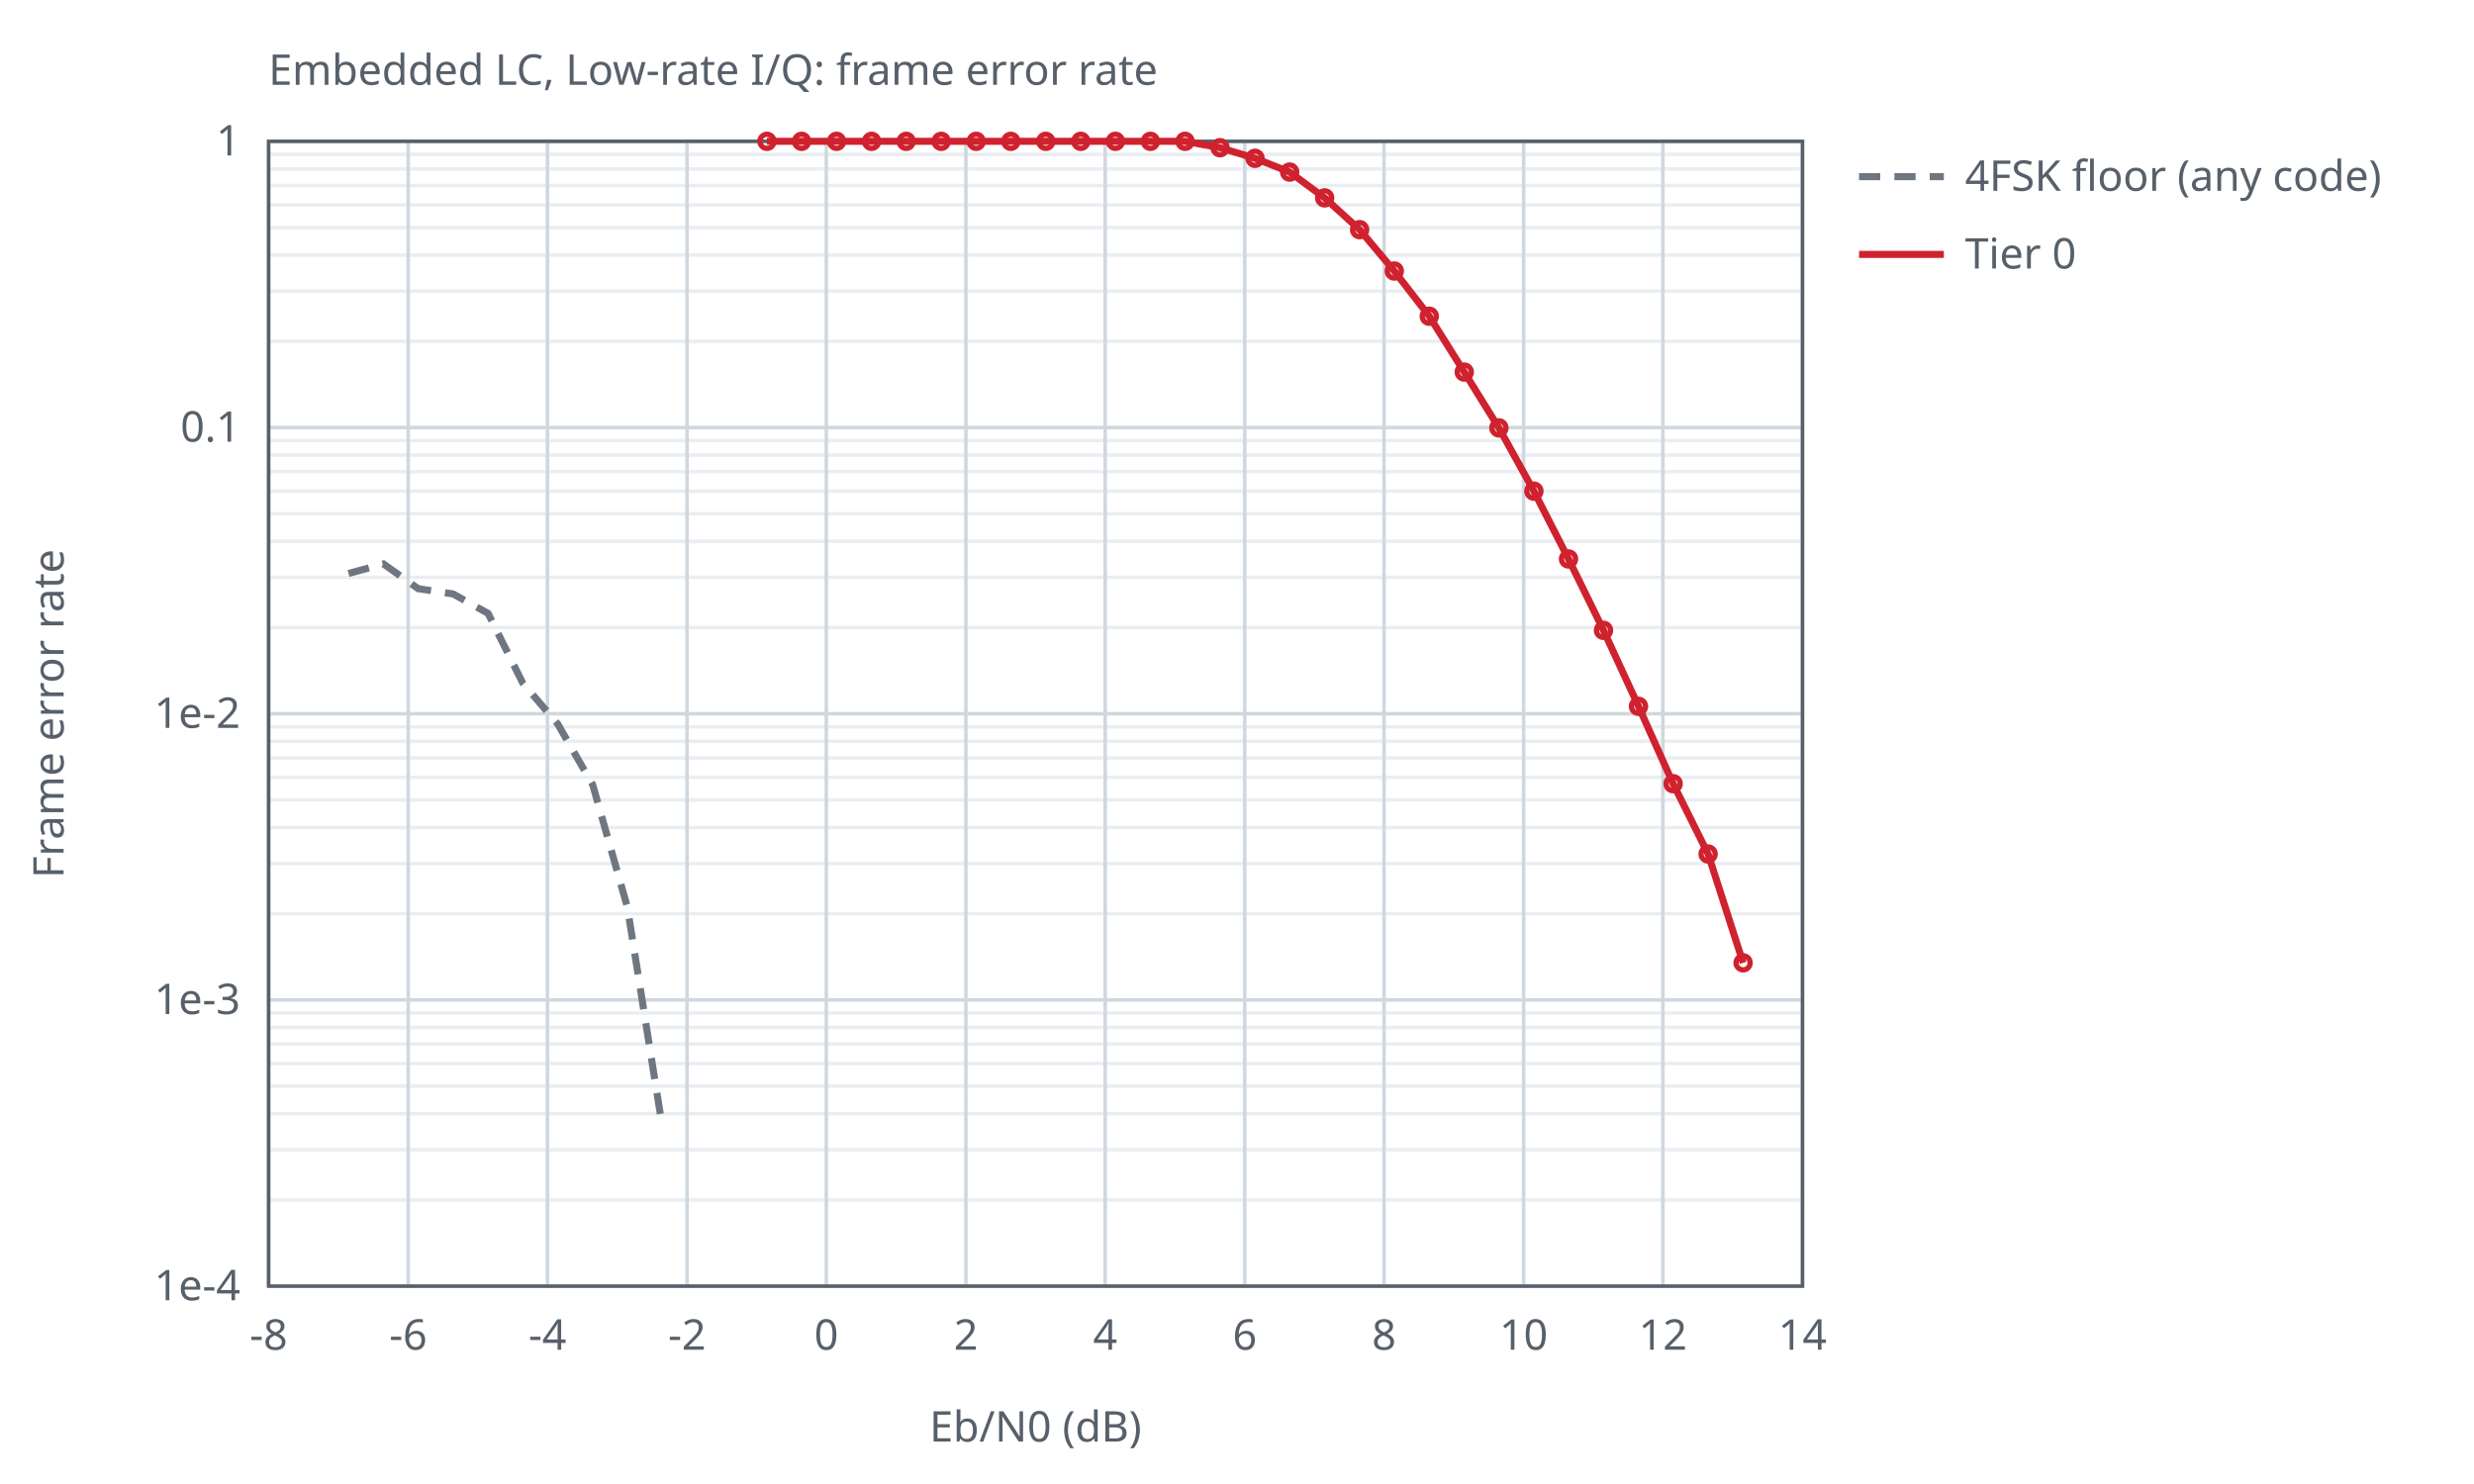
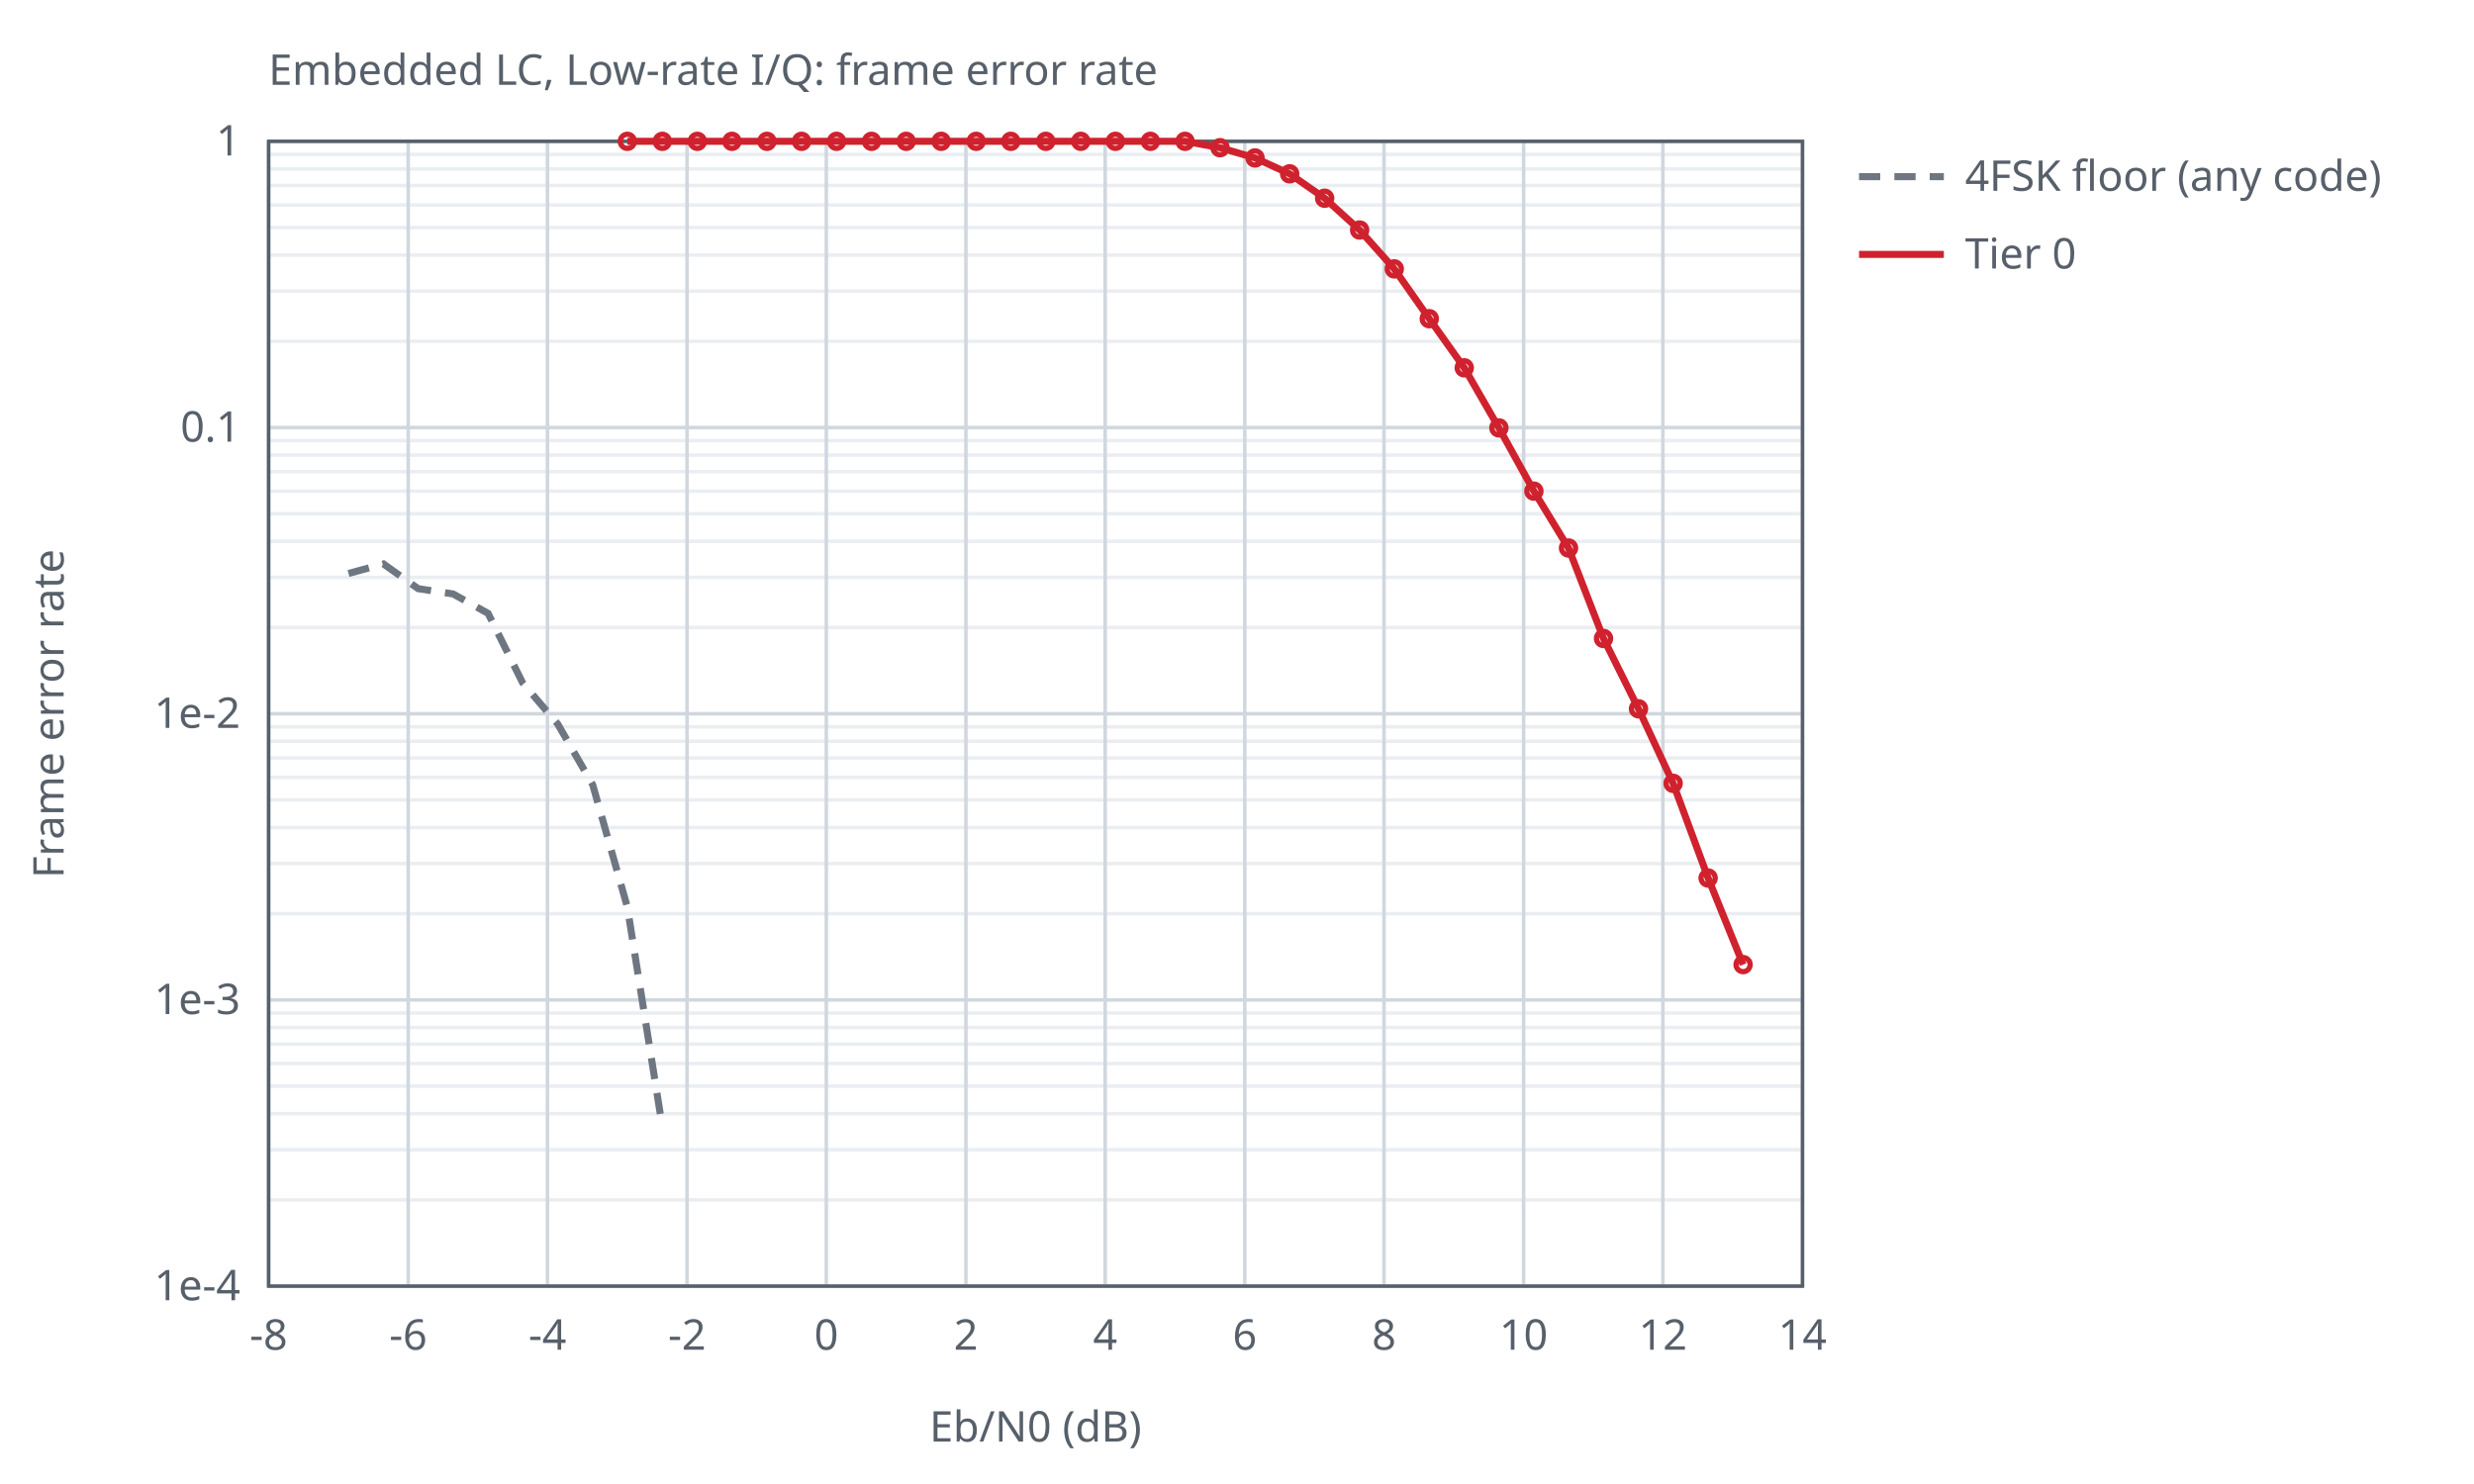
<svg xmlns="http://www.w3.org/2000/svg" width="700" height="420" viewBox="0 0 700 420">
  <style>text{font-family:sans-serif;font-size:12px;fill:#57606a}.ax{stroke:#57606a;stroke-width:1;fill:none}.gr{stroke:#d0d7de;stroke-width:1}.mi{stroke:#eaeef2;stroke-width:1}.r0{stroke:#6e7781}.r1{stroke:#bc4c00}.r2{stroke:#8250df}.s1{stroke:#cf222e}.s2{stroke:#0969da}.s3{stroke:#1a7f37}.s4{stroke:#9a6700}.l{fill:none;stroke-width:2}.p{fill:none;stroke-width:1.5}@media (prefers-color-scheme:dark){text{fill:#c9d1d9}.ax{stroke:#8b949e}.gr{stroke:#30363d}.mi{stroke:#21262d}.r0{stroke:#8b949e}.r1{stroke:#f0883e}.r2{stroke:#d2a8ff}.s1{stroke:#ff7b72}.s2{stroke:#58a6ff}.s3{stroke:#3fb950}.s4{stroke:#d29922}}</style>
  <text x="76.0" y="24">Embedded LC, Low-rate I/Q: frame error rate</text>
  <line class="mi" x1="76.0" y1="96.6" x2="510.0" y2="96.6" />
  <line class="mi" x1="76.0" y1="82.4" x2="510.0" y2="82.4" />
  <line class="mi" x1="76.0" y1="72.2" x2="510.0" y2="72.2" />
  <line class="mi" x1="76.0" y1="64.4" x2="510.0" y2="64.4" />
  <line class="mi" x1="76.0" y1="58.0" x2="510.0" y2="58.0" />
  <line class="mi" x1="76.0" y1="52.5" x2="510.0" y2="52.5" />
  <line class="mi" x1="76.0" y1="47.8" x2="510.0" y2="47.8" />
  <line class="mi" x1="76.0" y1="43.7" x2="510.0" y2="43.7" />
  <line class="mi" x1="76.0" y1="177.6" x2="510.0" y2="177.6" />
  <line class="mi" x1="76.0" y1="163.4" x2="510.0" y2="163.4" />
  <line class="mi" x1="76.0" y1="153.2" x2="510.0" y2="153.2" />
  <line class="mi" x1="76.0" y1="145.4" x2="510.0" y2="145.4" />
  <line class="mi" x1="76.0" y1="139.0" x2="510.0" y2="139.0" />
  <line class="mi" x1="76.0" y1="133.5" x2="510.0" y2="133.5" />
  <line class="mi" x1="76.0" y1="128.8" x2="510.0" y2="128.8" />
  <line class="mi" x1="76.0" y1="124.7" x2="510.0" y2="124.7" />
  <line class="mi" x1="76.0" y1="258.6" x2="510.0" y2="258.6" />
  <line class="mi" x1="76.0" y1="244.4" x2="510.0" y2="244.4" />
  <line class="mi" x1="76.0" y1="234.2" x2="510.0" y2="234.2" />
  <line class="mi" x1="76.0" y1="226.4" x2="510.0" y2="226.4" />
  <line class="mi" x1="76.0" y1="220.0" x2="510.0" y2="220.0" />
  <line class="mi" x1="76.0" y1="214.5" x2="510.0" y2="214.5" />
  <line class="mi" x1="76.0" y1="209.8" x2="510.0" y2="209.8" />
  <line class="mi" x1="76.0" y1="205.7" x2="510.0" y2="205.7" />
  <line class="mi" x1="76.0" y1="339.6" x2="510.0" y2="339.6" />
  <line class="mi" x1="76.0" y1="325.4" x2="510.0" y2="325.4" />
  <line class="mi" x1="76.0" y1="315.2" x2="510.0" y2="315.2" />
  <line class="mi" x1="76.0" y1="307.4" x2="510.0" y2="307.4" />
  <line class="mi" x1="76.0" y1="301.0" x2="510.0" y2="301.0" />
  <line class="mi" x1="76.0" y1="295.5" x2="510.0" y2="295.5" />
  <line class="mi" x1="76.0" y1="290.8" x2="510.0" y2="290.8" />
  <line class="mi" x1="76.0" y1="286.7" x2="510.0" y2="286.7" />
  <line class="gr" x1="76.0" y1="364.0" x2="76.0" y2="40.0" />
  <text x="76.0" y="382.0" text-anchor="middle">-8</text>
  <line class="gr" x1="115.5" y1="364.0" x2="115.5" y2="40.0" />
  <text x="115.5" y="382.0" text-anchor="middle">-6</text>
  <line class="gr" x1="154.9" y1="364.0" x2="154.9" y2="40.0" />
  <text x="154.9" y="382.0" text-anchor="middle">-4</text>
  <line class="gr" x1="194.4" y1="364.0" x2="194.4" y2="40.0" />
  <text x="194.4" y="382.0" text-anchor="middle">-2</text>
  <line class="gr" x1="233.8" y1="364.0" x2="233.8" y2="40.0" />
  <text x="233.8" y="382.0" text-anchor="middle">0</text>
  <line class="gr" x1="273.3" y1="364.0" x2="273.3" y2="40.0" />
  <text x="273.3" y="382.0" text-anchor="middle">2</text>
  <line class="gr" x1="312.7" y1="364.0" x2="312.7" y2="40.0" />
  <text x="312.7" y="382.0" text-anchor="middle">4</text>
  <line class="gr" x1="352.2" y1="364.0" x2="352.2" y2="40.0" />
  <text x="352.2" y="382.0" text-anchor="middle">6</text>
  <line class="gr" x1="391.6" y1="364.0" x2="391.6" y2="40.0" />
  <text x="391.6" y="382.0" text-anchor="middle">8</text>
  <line class="gr" x1="431.1" y1="364.0" x2="431.1" y2="40.0" />
  <text x="431.1" y="382.0" text-anchor="middle">10</text>
  <line class="gr" x1="470.5" y1="364.0" x2="470.5" y2="40.0" />
  <text x="470.5" y="382.0" text-anchor="middle">12</text>
  <line class="gr" x1="510.0" y1="364.0" x2="510.0" y2="40.0" />
  <text x="510.0" y="382.0" text-anchor="middle">14</text>
  <line class="gr" x1="76.0" y1="40.0" x2="510.0" y2="40.0" />
  <text x="68.0" y="44.0" text-anchor="end">1</text>
  <line class="gr" x1="76.0" y1="121.0" x2="510.0" y2="121.0" />
  <text x="68.0" y="125.0" text-anchor="end">0.1</text>
  <line class="gr" x1="76.0" y1="202.0" x2="510.0" y2="202.0" />
  <text x="68.0" y="206.0" text-anchor="end">1e-2</text>
  <line class="gr" x1="76.0" y1="283.0" x2="510.0" y2="283.0" />
  <text x="68.0" y="287.0" text-anchor="end">1e-3</text>
  <line class="gr" x1="76.0" y1="364.0" x2="510.0" y2="364.0" />
  <text x="68.0" y="368.0" text-anchor="end">1e-4</text>
  <rect class="ax" x="76.0" y="40.0" width="434.0" height="324.0" />
  <text x="293.0" y="408.0" text-anchor="middle">Eb/N0 (dB)</text>
  <text x="18" y="202.0" text-anchor="middle" transform="rotate(-90 18 202.0)">Frame error rate</text>
  <path class="l r0" stroke-dasharray="6 4" d="M98.6,162.3 L108.5,159.6 L118.3,166.6 L128.2,168.1 L138.1,173.6 L147.9,193.3 L157.8,204.9 L167.7,222.1 L177.5,256.7 L187.4,318.9" />
  <line class="l r0" stroke-dasharray="6 4" x1="526.0" y1="50.0" x2="550.0" y2="50.0" />
  <text x="556.0" y="54.0">4FSK floor (any code)</text>
-   <path class="l s1" d="M217.0,40.0 L226.8,40.0 L236.7,40.0 L246.6,40.0 L256.4,40.0 L266.3,40.0 L276.2,40.0 L286.0,40.0 L295.9,40.0 L305.8,40.0 L315.6,40.0 L325.5,40.0 L335.3,40.0 L345.2,41.8 L355.1,44.8 L364.9,48.7 L374.8,56.0 L384.7,65.0 L394.5,76.7 L404.4,89.5 L414.3,105.3 L424.1,121.1 L434.0,139.0 L443.8,158.2 L453.7,178.4 L463.6,199.9 L473.4,221.8 L483.3,241.7 L493.2,272.5" />
+   <path class="l s1" d="M177.5,40.0 L187.4,40.0 L197.3,40.0 L207.1,40.0 L217.0,40.0 L226.8,40.0 L236.7,40.0 L246.6,40.0 L256.4,40.0 L266.3,40.0 L276.2,40.0 L286.0,40.0 L295.9,40.0 L305.8,40.0 L315.6,40.0 L325.5,40.0 L335.3,40.0 L345.2,41.8 L355.1,44.7 L364.9,49.2 L374.8,56.1 L384.7,65.1 L394.5,76.1 L404.4,90.2 L414.3,104.1 L424.1,121.1 L434.0,139.0 L443.8,155.1 L453.7,180.7 L463.6,200.6 L473.4,221.7 L483.3,248.5 L493.2,273.0" />
+   <circle class="p s1" cx="177.5" cy="40.0" r="2" />
+   <circle class="p s1" cx="187.4" cy="40.0" r="2" />
+   <circle class="p s1" cx="197.3" cy="40.0" r="2" />
+   <circle class="p s1" cx="207.1" cy="40.0" r="2" />
  <circle class="p s1" cx="217.0" cy="40.0" r="2" />
  <circle class="p s1" cx="226.8" cy="40.0" r="2" />
  <circle class="p s1" cx="236.7" cy="40.0" r="2" />
  <circle class="p s1" cx="246.6" cy="40.0" r="2" />
  <circle class="p s1" cx="256.4" cy="40.0" r="2" />
  <circle class="p s1" cx="266.3" cy="40.0" r="2" />
  <circle class="p s1" cx="276.2" cy="40.0" r="2" />
  <circle class="p s1" cx="286.0" cy="40.0" r="2" />
  <circle class="p s1" cx="295.9" cy="40.0" r="2" />
  <circle class="p s1" cx="305.8" cy="40.0" r="2" />
  <circle class="p s1" cx="315.6" cy="40.0" r="2" />
  <circle class="p s1" cx="325.5" cy="40.0" r="2" />
  <circle class="p s1" cx="335.3" cy="40.0" r="2" />
  <circle class="p s1" cx="345.2" cy="41.8" r="2" />
-   <circle class="p s1" cx="355.1" cy="44.8" r="2" />
-   <circle class="p s1" cx="364.9" cy="48.7" r="2" />
-   <circle class="p s1" cx="374.8" cy="56.0" r="2" />
-   <circle class="p s1" cx="384.7" cy="65.0" r="2" />
-   <circle class="p s1" cx="394.5" cy="76.7" r="2" />
-   <circle class="p s1" cx="404.4" cy="89.5" r="2" />
-   <circle class="p s1" cx="414.3" cy="105.3" r="2" />
+   <circle class="p s1" cx="355.1" cy="44.7" r="2" />
+   <circle class="p s1" cx="364.9" cy="49.2" r="2" />
+   <circle class="p s1" cx="374.8" cy="56.1" r="2" />
+   <circle class="p s1" cx="384.7" cy="65.1" r="2" />
+   <circle class="p s1" cx="394.5" cy="76.1" r="2" />
+   <circle class="p s1" cx="404.4" cy="90.2" r="2" />
+   <circle class="p s1" cx="414.3" cy="104.1" r="2" />
  <circle class="p s1" cx="424.1" cy="121.1" r="2" />
  <circle class="p s1" cx="434.0" cy="139.0" r="2" />
-   <circle class="p s1" cx="443.8" cy="158.2" r="2" />
-   <circle class="p s1" cx="453.7" cy="178.4" r="2" />
-   <circle class="p s1" cx="463.6" cy="199.9" r="2" />
-   <circle class="p s1" cx="473.4" cy="221.8" r="2" />
-   <circle class="p s1" cx="483.3" cy="241.7" r="2" />
-   <circle class="p s1" cx="493.2" cy="272.5" r="2" />
+   <circle class="p s1" cx="443.8" cy="155.1" r="2" />
+   <circle class="p s1" cx="453.7" cy="180.7" r="2" />
+   <circle class="p s1" cx="463.6" cy="200.6" r="2" />
+   <circle class="p s1" cx="473.4" cy="221.7" r="2" />
+   <circle class="p s1" cx="483.3" cy="248.5" r="2" />
+   <circle class="p s1" cx="493.2" cy="273.0" r="2" />
  <line class="l s1" x1="526.0" y1="72.0" x2="550.0" y2="72.0" />
  <text x="556.0" y="76.0">Tier 0</text>
</svg>
